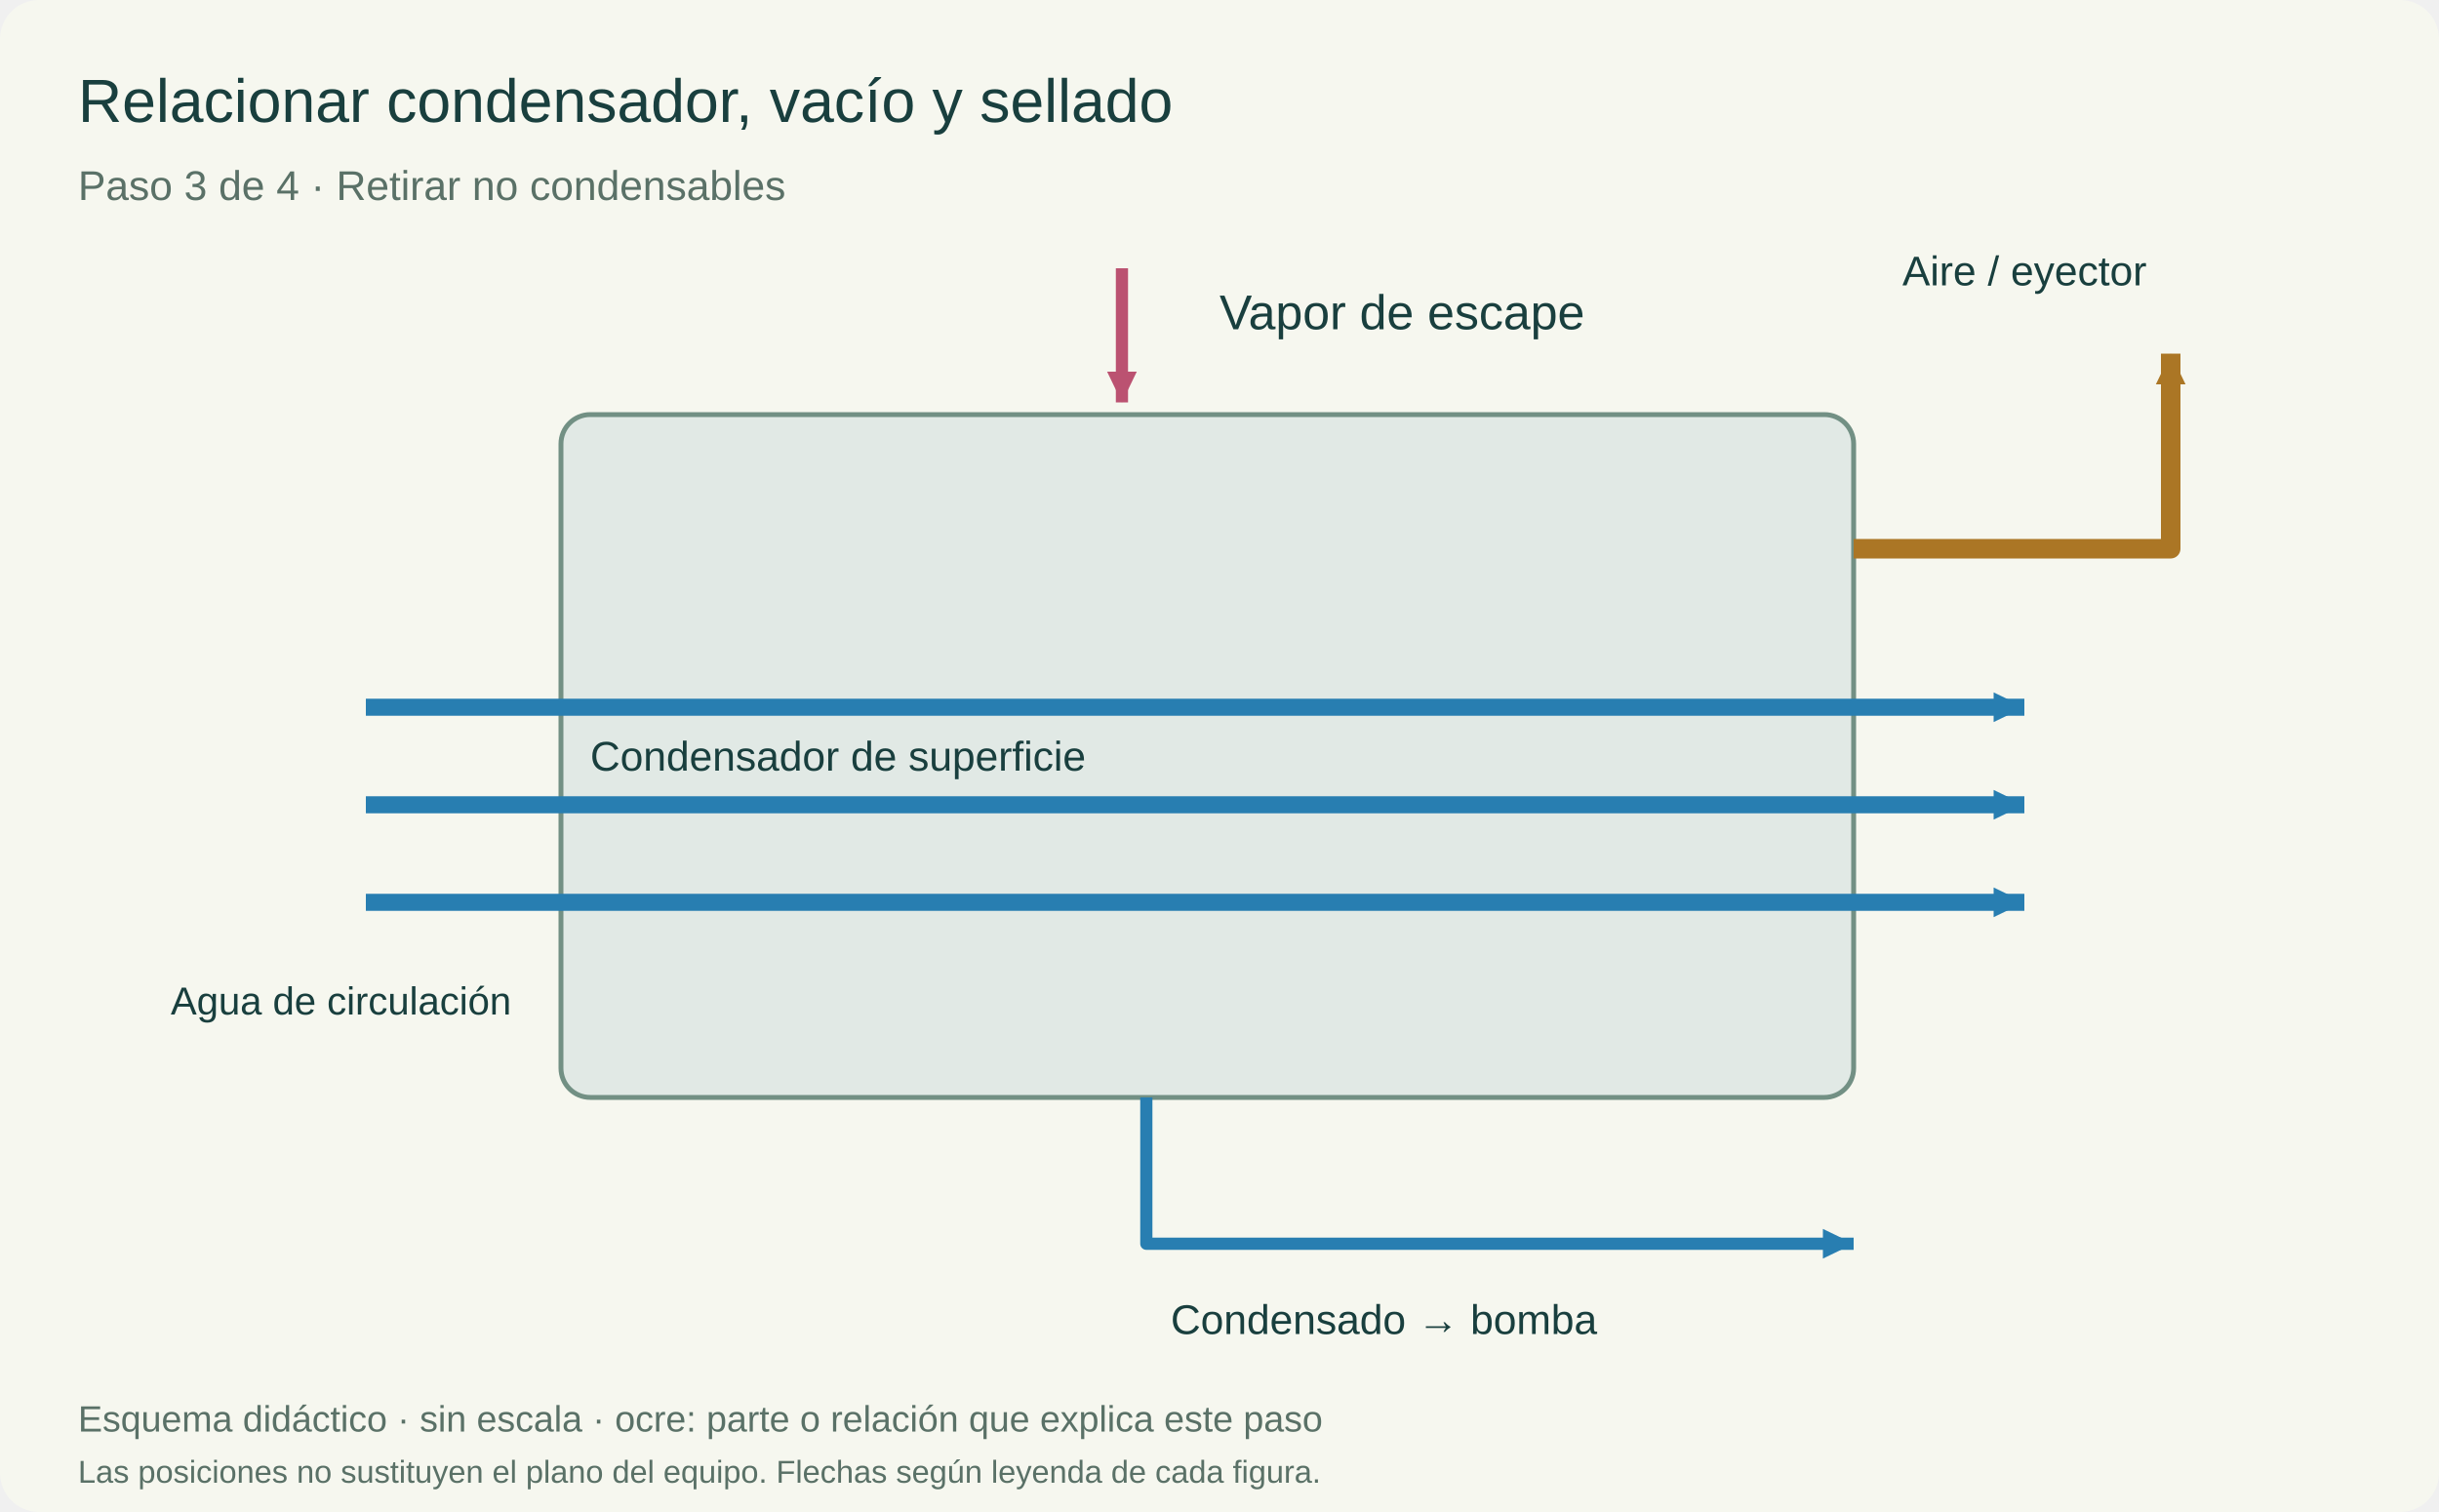
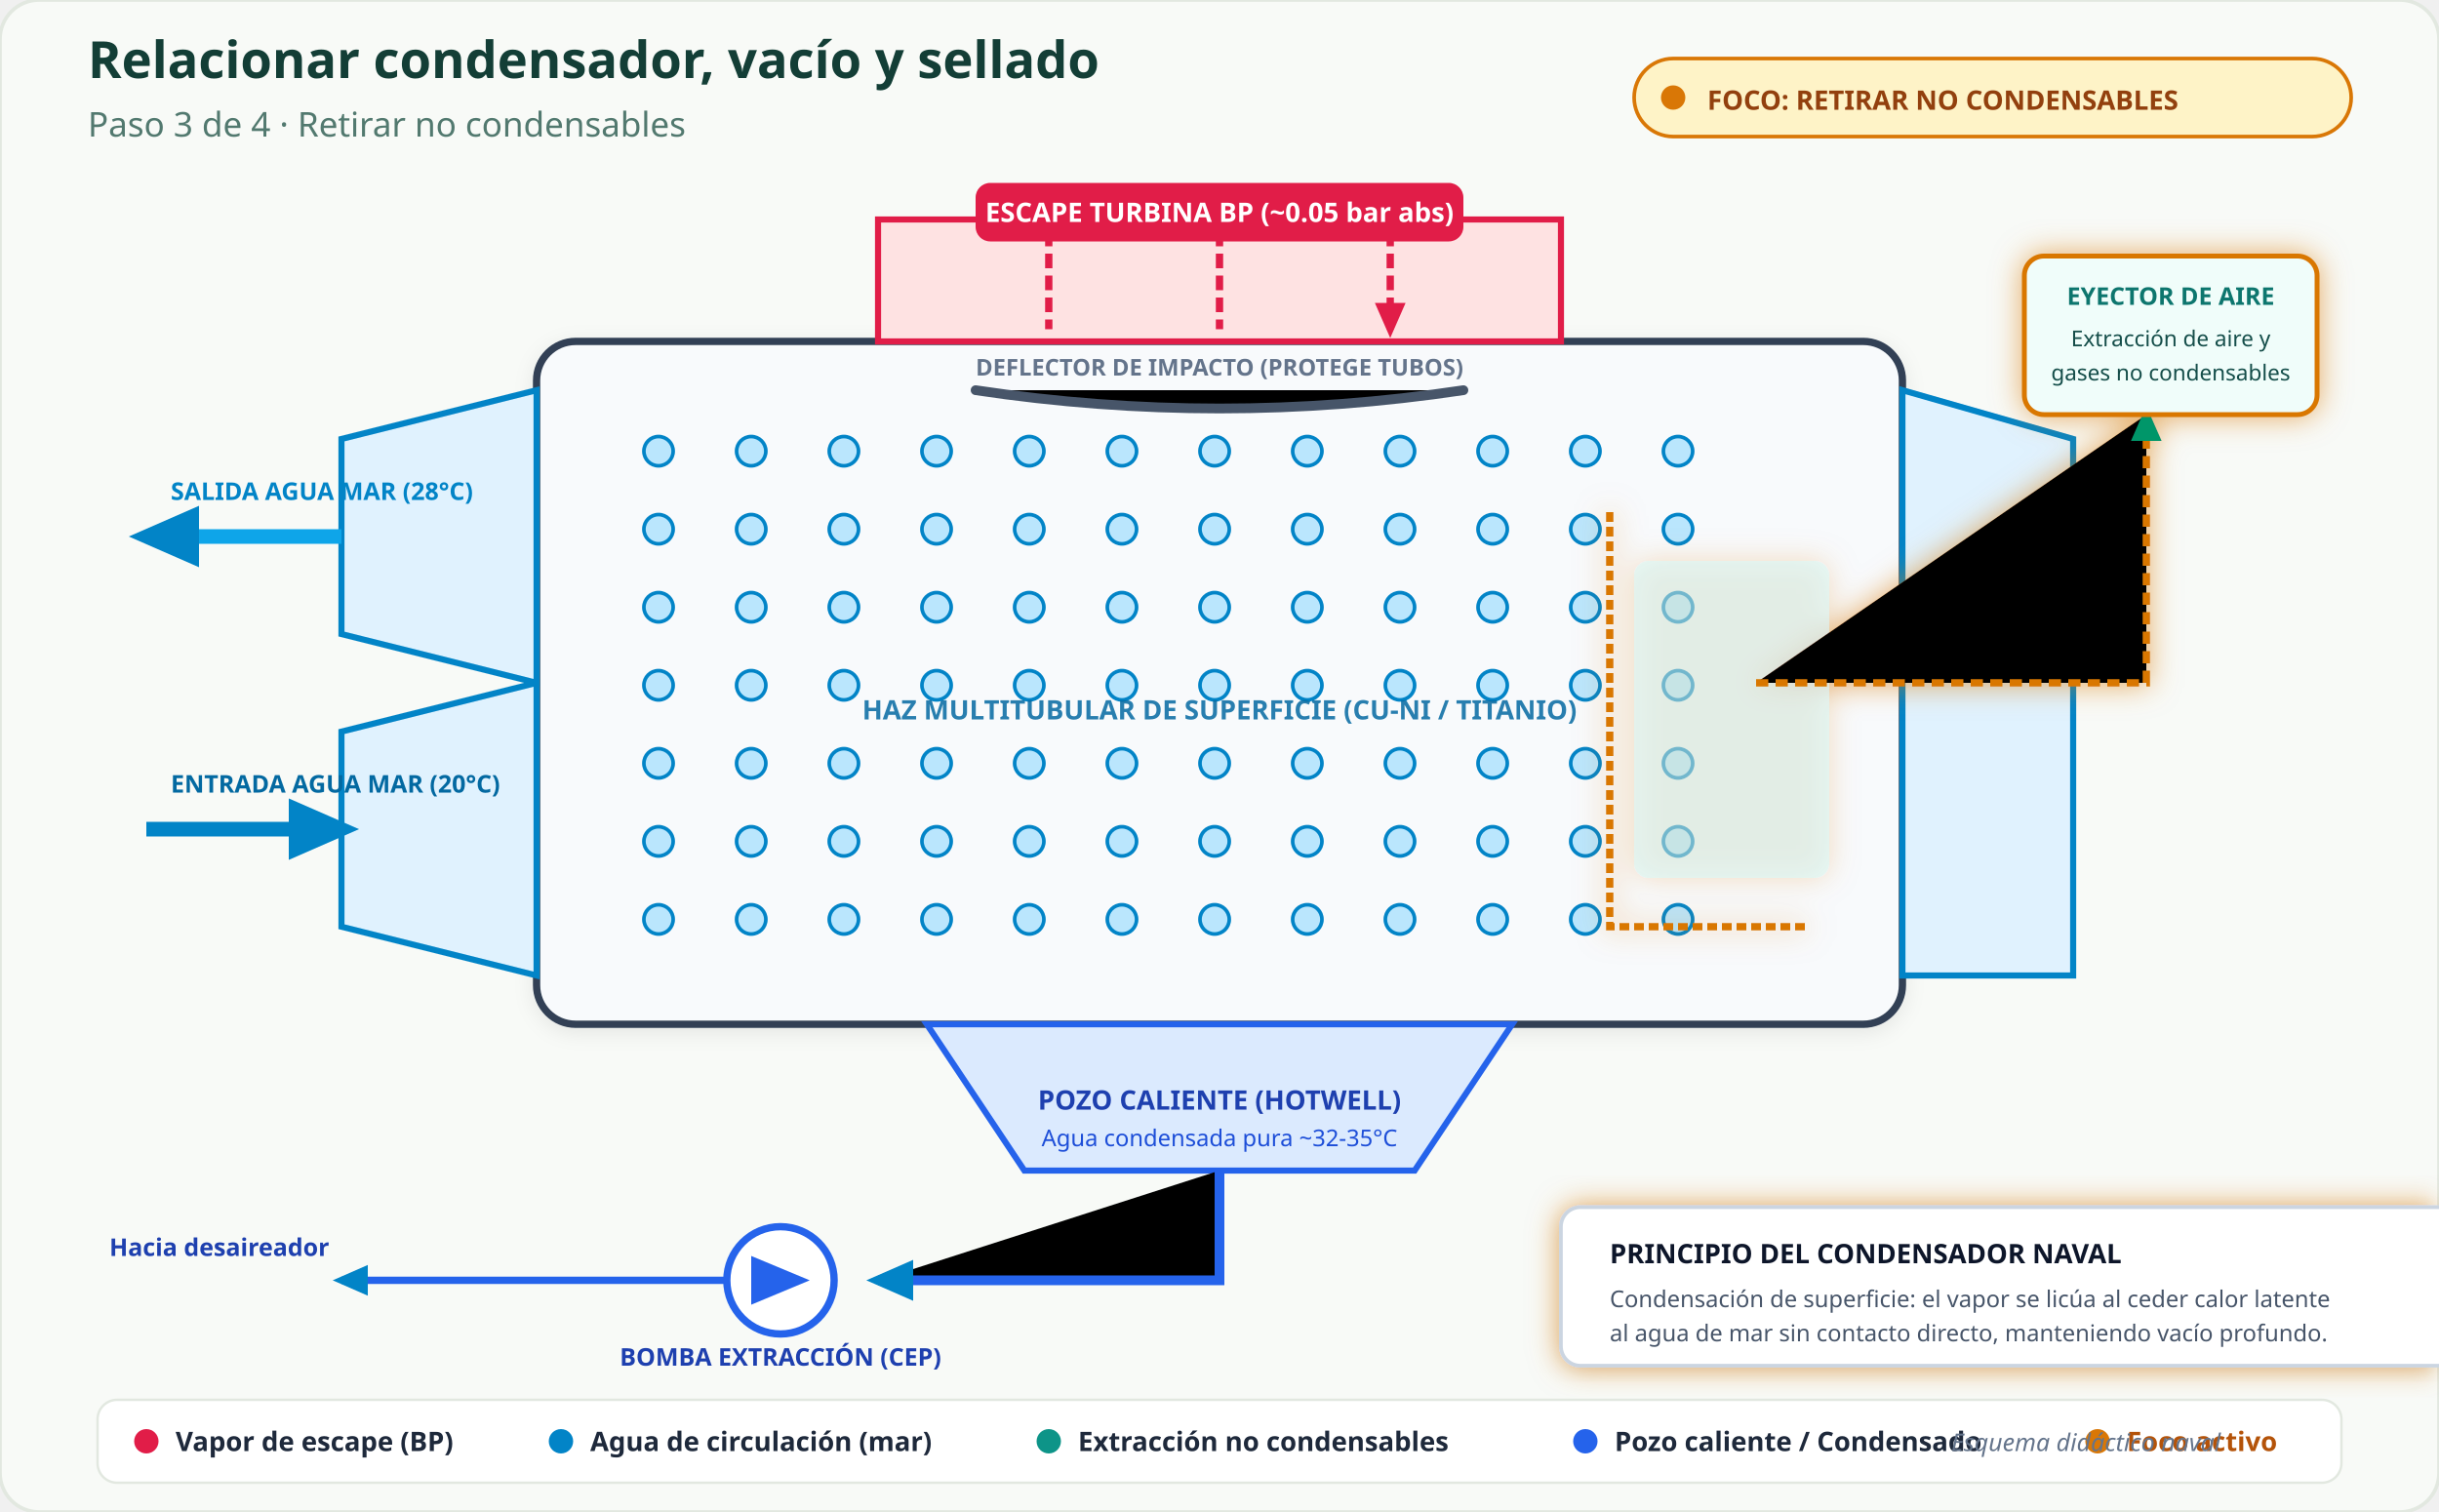
- <svg xmlns="http://www.w3.org/2000/svg" viewBox="0 0 1000 620" role="img">
-   <rect width="1000" height="620" rx="16" fill="#f6f7ef" />
-   <text x="32" y="50" font-family="Arial,sans-serif" font-size="25" fill="#193f3e">Relacionar condensador, vacío y sellado</text>
-   <text x="32" y="82" font-family="Arial,sans-serif" font-size="17" fill="#5a7167">Paso 3 de 4 · Retirar no condensables</text>
-   <text x="32" y="587" font-family="Arial,sans-serif" font-size="15" fill="#5a7167">Esquema didáctico · sin escala · ocre: parte o relación que explica este paso</text>
-   <text x="32" y="608" font-family="Arial,sans-serif" font-size="13" fill="#5a7167">Las posiciones no sustituyen el plano del equipo. Flechas según leyenda de cada figura.</text>
-   <rect x="230" y="170" width="530" height="280" rx="12" fill="#e1e9e5" stroke="#729084" stroke-width="2" />
-   <text x="242" y="316.0" font-family="Arial,sans-serif" font-size="17" fill="#193f3e">Condensador de superficie</text>
-   <polyline points="150,290 830,290" fill="none" stroke="#287eb1" stroke-width="7" stroke-linejoin="round" />
-   <polygon points="830,290 817.394,296.09 817.394,283.91" fill="#287eb1" />
-   <polyline points="150,330 830,330" fill="none" stroke="#287eb1" stroke-width="7" stroke-linejoin="round" />
-   <polygon points="830,330 817.394,336.09 817.394,323.91" fill="#287eb1" />
-   <polyline points="150,370 830,370" fill="none" stroke="#287eb1" stroke-width="7" stroke-linejoin="round" />
-   <polygon points="830,370 817.394,376.09 817.394,363.91" fill="#287eb1" />
-   <polyline points="460,110 460,165" fill="none" stroke="#bb5271" stroke-width="5" stroke-linejoin="round" />
-   <polygon points="460,165 453.91,152.394 466.09,152.394" fill="#bb5271" />
-   <text x="500" y="135" font-family="Arial,sans-serif" font-size="20" fill="#193f3e">Vapor de escape</text>
-   <polyline points="760,225 890,225 890,145" fill="none" stroke="#ab7625" stroke-width="8" stroke-linejoin="round" />
-   <polygon points="890,145 896.09,157.606 883.91,157.606" fill="#ab7625" />
-   <text x="780" y="117" font-family="Arial,sans-serif" font-size="17" fill="#193f3e">Aire / eyector</text>
-   <polyline points="470,450 470,510 760,510" fill="none" stroke="#287eb1" stroke-width="5" stroke-linejoin="round" />
-   <polygon points="760,510 747.394,516.09 747.394,503.91" fill="#287eb1" />
-   <text x="480" y="547" font-family="Arial,sans-serif" font-size="17" fill="#193f3e">Condensado → bomba</text>
-   <text x="70" y="416" font-family="Arial,sans-serif" font-size="16" fill="#193f3e">Agua de circulación</text>
+ <svg xmlns="http://www.w3.org/2000/svg" viewBox="0 0 1000 620" width="1000" height="620">
+   <defs>
+     <filter id="activeGlow" x="-20%" y="-20%" width="140%" height="140%">
+       <feDropShadow dx="0" dy="0" stdDeviation="6" flood-color="#d97706" flood-opacity="0.6" />
+     </filter>
+     <filter id="cardShadow" x="-10%" y="-10%" width="120%" height="120%">
+       <feDropShadow dx="0" dy="2" stdDeviation="4" flood-color="#0f2922" flood-opacity="0.08" />
+     </filter>
+     <linearGradient id="drumGrad" x1="0%" y1="0%" x2="0%" y2="100%">
+       <stop offset="0%" stop-color="#f0f9ff" />
+       <stop offset="48%" stop-color="#e0f2fe" />
+       <stop offset="52%" stop-color="#bae6fd" />
+       <stop offset="100%" stop-color="#7dd3fc" />
+     </linearGradient>
+     <linearGradient id="mudGrad" x1="0%" y1="0%" x2="0%" y2="100%">
+       <stop offset="0%" stop-color="#e0f2fe" />
+       <stop offset="100%" stop-color="#7dd3fc" />
+     </linearGradient>
+     <linearGradient id="furnaceGrad" x1="0%" y1="0%" x2="100%" y2="100%">
+       <stop offset="0%" stop-color="#fff7ed" />
+       <stop offset="100%" stop-color="#ffedd5" />
+     </linearGradient>
+     <linearGradient id="steelGrad" x1="0%" y1="0%" x2="0%" y2="100%">
+       <stop offset="0%" stop-color="#f8fafc" />
+       <stop offset="100%" stop-color="#e2e8f0" />
+     </linearGradient>
+     <linearGradient id="activeGrad" x1="0%" y1="0%" x2="0%" y2="100%">
+       <stop offset="0%" stop-color="#fffbeb" />
+       <stop offset="100%" stop-color="#fef3c7" />
+     </linearGradient>
+     <marker id="arrowBlue" viewBox="0 0 10 10" refX="6" refY="5" markerWidth="6" markerHeight="6" orient="auto-start-reverse">
+       <path d="M 0 1.5 L 8 5 L 0 8.5 z" fill="#0284c7" />
+     </marker>
+     <marker id="arrowOrange" viewBox="0 0 10 10" refX="6" refY="5" markerWidth="6" markerHeight="6" orient="auto-start-reverse">
+       <path d="M 0 1.5 L 8 5 L 0 8.5 z" fill="#ea580c" />
+     </marker>
+     <marker id="arrowRed" viewBox="0 0 10 10" refX="6" refY="5" markerWidth="6" markerHeight="6" orient="auto-start-reverse">
+       <path d="M 0 1.5 L 8 5 L 0 8.5 z" fill="#e11d48" />
+     </marker>
+     <marker id="arrowGreen" viewBox="0 0 10 10" refX="6" refY="5" markerWidth="6" markerHeight="6" orient="auto-start-reverse">
+       <path d="M 0 1.5 L 8 5 L 0 8.5 z" fill="#059669" />
+     </marker>
+     <marker id="arrowGray" viewBox="0 0 10 10" refX="6" refY="5" markerWidth="6" markerHeight="6" orient="auto-start-reverse">
+       <path d="M 0 1.5 L 8 5 L 0 8.5 z" fill="#475569" />
+     </marker>
+     <marker id="arrowActive" viewBox="0 0 10 10" refX="6" refY="5" markerWidth="7" markerHeight="7" orient="auto-start-reverse">
+       <path d="M 0 1.5 L 8 5 L 0 8.5 z" fill="#d97706" />
+     </marker>
+   </defs>
+   <rect width="1000" height="620" rx="16" fill="#f8faf7" stroke="#e2e8e0" stroke-width="1.5" />
+   <g transform="translate(36, 32)">
+     <text font-family="'DM Sans', system-ui, sans-serif" font-size="21" font-weight="700" fill="#133e36">Relacionar condensador, vacío y sellado</text>
+     <text y="24" font-family="'DM Sans', system-ui, sans-serif" font-size="14" font-weight="500" fill="#52796f">Paso 3 de 4 · Retirar no condensables</text>
+   </g>
+   <g transform="translate(670, 24)">
+     <rect width="294" height="32" rx="16" fill="#fef3c7" stroke="#d97706" stroke-width="1.5" />
+     <circle cx="16" cy="16" r="5" fill="#d97706" />
+     <text x="30" y="21" font-family="'DM Sans', system-ui, sans-serif" font-size="11" font-weight="700" fill="#92400e">FOCO: RETIRAR NO CONDENSABLES</text>
+   </g>
+   <rect x="220" y="140" width="560" height="280" rx="16" fill="#f8fafc" stroke="#334155" stroke-width="3" filter="url(#cardShadow)" />
+   <g id="cond-steam">
+     <path d="M 360 90 L 360 140 L 640 140 L 640 90 Z" fill="#fee2e2" stroke="#e11d48" stroke-width="2.5" />
+     <path d="M 430 95 L 430 135 M 500 95 L 500 135 M 570 95 L 570 135" stroke="#e11d48" stroke-width="3" stroke-dasharray="6 3" marker-end="url(#arrowRed)" />
+     <rect x="400" y="75" width="200" height="24" rx="6" fill="#e11d48" />
+     <text x="500" y="91" text-anchor="middle" font-family="'DM Sans', system-ui, sans-serif" font-size="11" font-weight="700" fill="#ffffff">ESCAPE TURBINA BP (~0.05 bar abs)</text>
+     <path d="M 400 160 Q 500 175 600 160" stroke="#475569" stroke-width="4" stroke-linecap="round" />
+     <text x="500" y="154" text-anchor="middle" font-family="'DM Sans', system-ui, sans-serif" font-size="9.5" font-weight="700" fill="#64748b">DEFLECTOR DE IMPACTO (PROTEGE TUBOS)</text>
+   </g>
+   <g id="cond-cooling">
+     <path d="M 220 160 L 140 180 L 140 260 L 220 280 Z" fill="#e0f2fe" stroke="#0284c7" stroke-width="2.5" />
+     <path d="M 220 280 L 140 300 L 140 380 L 220 400 Z" fill="#e0f2fe" stroke="#0284c7" stroke-width="2.5" />
+     <path d="M 780 160 L 850 180 L 850 400 L 780 400 Z" fill="#e0f2fe" stroke="#0284c7" stroke-width="2.5" />
+     <path d="M 60 340 L 140 340" stroke="#0284c7" stroke-width="6" marker-end="url(#arrowBlue)" />
+     <text x="70" y="325" font-family="'DM Sans', system-ui, sans-serif" font-size="10" font-weight="700" fill="#0369a1">ENTRADA AGUA MAR (20°C)</text>
+     <path d="M 140 220 L 60 220" stroke="#0ea5e9" stroke-width="6" marker-end="url(#arrowBlue)" />
+     <text x="70" y="205" font-family="'DM Sans', system-ui, sans-serif" font-size="10" font-weight="700" fill="#0284c7">SALIDA AGUA MAR (28°C)</text>
+     <circle cx="270" cy="185" r="6" fill="#bae6fd" stroke="#0284c7" stroke-width="1.5" />
+     <circle cx="308" cy="185" r="6" fill="#bae6fd" stroke="#0284c7" stroke-width="1.5" />
+     <circle cx="346" cy="185" r="6" fill="#bae6fd" stroke="#0284c7" stroke-width="1.5" />
+     <circle cx="384" cy="185" r="6" fill="#bae6fd" stroke="#0284c7" stroke-width="1.5" />
+     <circle cx="422" cy="185" r="6" fill="#bae6fd" stroke="#0284c7" stroke-width="1.5" />
+     <circle cx="460" cy="185" r="6" fill="#bae6fd" stroke="#0284c7" stroke-width="1.5" />
+     <circle cx="498" cy="185" r="6" fill="#bae6fd" stroke="#0284c7" stroke-width="1.5" />
+     <circle cx="536" cy="185" r="6" fill="#bae6fd" stroke="#0284c7" stroke-width="1.5" />
+     <circle cx="574" cy="185" r="6" fill="#bae6fd" stroke="#0284c7" stroke-width="1.5" />
+     <circle cx="612" cy="185" r="6" fill="#bae6fd" stroke="#0284c7" stroke-width="1.5" />
+     <circle cx="650" cy="185" r="6" fill="#bae6fd" stroke="#0284c7" stroke-width="1.5" />
+     <circle cx="688" cy="185" r="6" fill="#bae6fd" stroke="#0284c7" stroke-width="1.5" />
+     <circle cx="270" cy="217" r="6" fill="#bae6fd" stroke="#0284c7" stroke-width="1.5" />
+     <circle cx="308" cy="217" r="6" fill="#bae6fd" stroke="#0284c7" stroke-width="1.5" />
+     <circle cx="346" cy="217" r="6" fill="#bae6fd" stroke="#0284c7" stroke-width="1.5" />
+     <circle cx="384" cy="217" r="6" fill="#bae6fd" stroke="#0284c7" stroke-width="1.5" />
+     <circle cx="422" cy="217" r="6" fill="#bae6fd" stroke="#0284c7" stroke-width="1.5" />
+     <circle cx="460" cy="217" r="6" fill="#bae6fd" stroke="#0284c7" stroke-width="1.5" />
+     <circle cx="498" cy="217" r="6" fill="#bae6fd" stroke="#0284c7" stroke-width="1.5" />
+     <circle cx="536" cy="217" r="6" fill="#bae6fd" stroke="#0284c7" stroke-width="1.5" />
+     <circle cx="574" cy="217" r="6" fill="#bae6fd" stroke="#0284c7" stroke-width="1.5" />
+     <circle cx="612" cy="217" r="6" fill="#bae6fd" stroke="#0284c7" stroke-width="1.5" />
+     <circle cx="650" cy="217" r="6" fill="#bae6fd" stroke="#0284c7" stroke-width="1.5" />
+     <circle cx="688" cy="217" r="6" fill="#bae6fd" stroke="#0284c7" stroke-width="1.5" />
+     <circle cx="270" cy="249" r="6" fill="#bae6fd" stroke="#0284c7" stroke-width="1.5" />
+     <circle cx="308" cy="249" r="6" fill="#bae6fd" stroke="#0284c7" stroke-width="1.5" />
+     <circle cx="346" cy="249" r="6" fill="#bae6fd" stroke="#0284c7" stroke-width="1.5" />
+     <circle cx="384" cy="249" r="6" fill="#bae6fd" stroke="#0284c7" stroke-width="1.5" />
+     <circle cx="422" cy="249" r="6" fill="#bae6fd" stroke="#0284c7" stroke-width="1.5" />
+     <circle cx="460" cy="249" r="6" fill="#bae6fd" stroke="#0284c7" stroke-width="1.5" />
+     <circle cx="498" cy="249" r="6" fill="#bae6fd" stroke="#0284c7" stroke-width="1.5" />
+     <circle cx="536" cy="249" r="6" fill="#bae6fd" stroke="#0284c7" stroke-width="1.5" />
+     <circle cx="574" cy="249" r="6" fill="#bae6fd" stroke="#0284c7" stroke-width="1.5" />
+     <circle cx="612" cy="249" r="6" fill="#bae6fd" stroke="#0284c7" stroke-width="1.5" />
+     <circle cx="650" cy="249" r="6" fill="#bae6fd" stroke="#0284c7" stroke-width="1.5" />
+     <circle cx="688" cy="249" r="6" fill="#bae6fd" stroke="#0284c7" stroke-width="1.5" />
+     <circle cx="270" cy="281" r="6" fill="#bae6fd" stroke="#0284c7" stroke-width="1.5" />
+     <circle cx="308" cy="281" r="6" fill="#bae6fd" stroke="#0284c7" stroke-width="1.5" />
+     <circle cx="346" cy="281" r="6" fill="#bae6fd" stroke="#0284c7" stroke-width="1.5" />
+     <circle cx="384" cy="281" r="6" fill="#bae6fd" stroke="#0284c7" stroke-width="1.5" />
+     <circle cx="422" cy="281" r="6" fill="#bae6fd" stroke="#0284c7" stroke-width="1.5" />
+     <circle cx="460" cy="281" r="6" fill="#bae6fd" stroke="#0284c7" stroke-width="1.5" />
+     <circle cx="498" cy="281" r="6" fill="#bae6fd" stroke="#0284c7" stroke-width="1.5" />
+     <circle cx="536" cy="281" r="6" fill="#bae6fd" stroke="#0284c7" stroke-width="1.5" />
+     <circle cx="574" cy="281" r="6" fill="#bae6fd" stroke="#0284c7" stroke-width="1.5" />
+     <circle cx="612" cy="281" r="6" fill="#bae6fd" stroke="#0284c7" stroke-width="1.5" />
+     <circle cx="650" cy="281" r="6" fill="#bae6fd" stroke="#0284c7" stroke-width="1.5" />
+     <circle cx="688" cy="281" r="6" fill="#bae6fd" stroke="#0284c7" stroke-width="1.5" />
+     <circle cx="270" cy="313" r="6" fill="#bae6fd" stroke="#0284c7" stroke-width="1.5" />
+     <circle cx="308" cy="313" r="6" fill="#bae6fd" stroke="#0284c7" stroke-width="1.5" />
+     <circle cx="346" cy="313" r="6" fill="#bae6fd" stroke="#0284c7" stroke-width="1.5" />
+     <circle cx="384" cy="313" r="6" fill="#bae6fd" stroke="#0284c7" stroke-width="1.5" />
+     <circle cx="422" cy="313" r="6" fill="#bae6fd" stroke="#0284c7" stroke-width="1.5" />
+     <circle cx="460" cy="313" r="6" fill="#bae6fd" stroke="#0284c7" stroke-width="1.5" />
+     <circle cx="498" cy="313" r="6" fill="#bae6fd" stroke="#0284c7" stroke-width="1.5" />
+     <circle cx="536" cy="313" r="6" fill="#bae6fd" stroke="#0284c7" stroke-width="1.5" />
+     <circle cx="574" cy="313" r="6" fill="#bae6fd" stroke="#0284c7" stroke-width="1.5" />
+     <circle cx="612" cy="313" r="6" fill="#bae6fd" stroke="#0284c7" stroke-width="1.5" />
+     <circle cx="650" cy="313" r="6" fill="#bae6fd" stroke="#0284c7" stroke-width="1.5" />
+     <circle cx="688" cy="313" r="6" fill="#bae6fd" stroke="#0284c7" stroke-width="1.5" />
+     <circle cx="270" cy="345" r="6" fill="#bae6fd" stroke="#0284c7" stroke-width="1.5" />
+     <circle cx="308" cy="345" r="6" fill="#bae6fd" stroke="#0284c7" stroke-width="1.5" />
+     <circle cx="346" cy="345" r="6" fill="#bae6fd" stroke="#0284c7" stroke-width="1.5" />
+     <circle cx="384" cy="345" r="6" fill="#bae6fd" stroke="#0284c7" stroke-width="1.5" />
+     <circle cx="422" cy="345" r="6" fill="#bae6fd" stroke="#0284c7" stroke-width="1.5" />
+     <circle cx="460" cy="345" r="6" fill="#bae6fd" stroke="#0284c7" stroke-width="1.5" />
+     <circle cx="498" cy="345" r="6" fill="#bae6fd" stroke="#0284c7" stroke-width="1.5" />
+     <circle cx="536" cy="345" r="6" fill="#bae6fd" stroke="#0284c7" stroke-width="1.5" />
+     <circle cx="574" cy="345" r="6" fill="#bae6fd" stroke="#0284c7" stroke-width="1.5" />
+     <circle cx="612" cy="345" r="6" fill="#bae6fd" stroke="#0284c7" stroke-width="1.5" />
+     <circle cx="650" cy="345" r="6" fill="#bae6fd" stroke="#0284c7" stroke-width="1.5" />
+     <circle cx="688" cy="345" r="6" fill="#bae6fd" stroke="#0284c7" stroke-width="1.5" />
+     <circle cx="270" cy="377" r="6" fill="#bae6fd" stroke="#0284c7" stroke-width="1.5" />
+     <circle cx="308" cy="377" r="6" fill="#bae6fd" stroke="#0284c7" stroke-width="1.5" />
+     <circle cx="346" cy="377" r="6" fill="#bae6fd" stroke="#0284c7" stroke-width="1.5" />
+     <circle cx="384" cy="377" r="6" fill="#bae6fd" stroke="#0284c7" stroke-width="1.5" />
+     <circle cx="422" cy="377" r="6" fill="#bae6fd" stroke="#0284c7" stroke-width="1.5" />
+     <circle cx="460" cy="377" r="6" fill="#bae6fd" stroke="#0284c7" stroke-width="1.5" />
+     <circle cx="498" cy="377" r="6" fill="#bae6fd" stroke="#0284c7" stroke-width="1.5" />
+     <circle cx="536" cy="377" r="6" fill="#bae6fd" stroke="#0284c7" stroke-width="1.5" />
+     <circle cx="574" cy="377" r="6" fill="#bae6fd" stroke="#0284c7" stroke-width="1.5" />
+     <circle cx="612" cy="377" r="6" fill="#bae6fd" stroke="#0284c7" stroke-width="1.5" />
+     <circle cx="650" cy="377" r="6" fill="#bae6fd" stroke="#0284c7" stroke-width="1.5" />
+     <circle cx="688" cy="377" r="6" fill="#bae6fd" stroke="#0284c7" stroke-width="1.5" />
+     <text x="500" y="295" text-anchor="middle" font-family="'DM Sans', system-ui, sans-serif" font-size="11" font-weight="800" fill="#0369a1" opacity="0.85">HAZ MULTITUBULAR DE SUPERFICIE (CU-NI / TITANIO)</text>
+   </g>
+   <g id="cond-air" filter="url(#activeGlow)">
+     <path d="M 660 210 L 660 380 L 740 380" fill="none" stroke="#d97706" stroke-width="3" stroke-dasharray="4 2" />
+     <rect x="670" y="230" width="80" height="130" rx="6" fill="#ccfbf1" opacity="0.4" />
+     <path d="M 720 280 L 880 280 L 880 170" stroke="#d97706" stroke-width="3" stroke-dasharray="5 3" marker-end="url(#arrowGreen)" />
+     <rect x="830" y="105" width="120" height="65" rx="8" fill="#f0fdfa" stroke="#d97706" stroke-width="2" />
+     <text x="890" y="125" text-anchor="middle" font-family="'DM Sans', system-ui, sans-serif" font-size="10" font-weight="700" fill="#0f766e">EYECTOR DE AIRE</text>
+     <text x="890" y="142" text-anchor="middle" font-family="'DM Sans', system-ui, sans-serif" font-size="9" fill="#134e4a">Extracción de aire y</text>
+     <text x="890" y="156" text-anchor="middle" font-family="'DM Sans', system-ui, sans-serif" font-size="9" fill="#134e4a">gases no condensables</text>
+   </g>
+   <g id="cond-condensate">
+     <path d="M 380 420 L 420 480 L 580 480 L 620 420 Z" fill="#dbeafe" stroke="#2563eb" stroke-width="2.5" />
+     <text x="500" y="455" text-anchor="middle" font-family="'DM Sans', system-ui, sans-serif" font-size="11" font-weight="700" fill="#1e40af">POZO CALIENTE (HOTWELL)</text>
+     <text x="500" y="470" text-anchor="middle" font-family="'DM Sans', system-ui, sans-serif" font-size="9.5" fill="#1d4ed8">Agua condensada pura ~32-35°C</text>
+     <path d="M 500 480 L 500 525 L 360 525" stroke="#2563eb" stroke-width="4" marker-end="url(#arrowBlue)" />
+     <circle cx="320" cy="525" r="22" fill="#ffffff" stroke="#2563eb" stroke-width="3" />
+     <path d="M 308 515 L 332 525 L 308 535 Z" fill="#2563eb" />
+     <text x="320" y="560" text-anchor="middle" font-family="'DM Sans', system-ui, sans-serif" font-size="10" font-weight="700" fill="#1e40af">BOMBA EXTRACCIÓN (CEP)</text>
+     <path d="M 298 525 L 140 525" stroke="#2563eb" stroke-width="3" marker-end="url(#arrowBlue)" />
+     <text x="135" y="515" text-anchor="end" font-family="'DM Sans', system-ui, sans-serif" font-size="10" font-weight="700" fill="#1e40af">Hacia desaireador</text>
+   </g>
+   <g transform="translate(60, 480)" filter="url(#activeGlow)">
+     <rect x="580" y="15" width="370" height="65" rx="8" fill="#ffffff" stroke="#cbd5e1" stroke-width="1.5" filter="url(#cardShadow)" />
+     <text x="600" y="38" font-family="'DM Sans', system-ui, sans-serif" font-size="11" font-weight="700" fill="#0f172a">PRINCIPIO DEL CONDENSADOR NAVAL</text>
+     <text x="600" y="56" font-family="'DM Sans', system-ui, sans-serif" font-size="9.5" fill="#475569">Condensación de superficie: el vapor se licúa al ceder calor latente</text>
+     <text x="600" y="70" font-family="'DM Sans', system-ui, sans-serif" font-size="9.5" fill="#475569">al agua de mar sin contacto directo, manteniendo vacío profundo.</text>
+   </g>
+   <g transform="translate(40, 574)">
+     <rect x="0" y="0" width="920" height="34" rx="8" fill="#ffffff" stroke="#e2e8e0" stroke-width="1" />
+     <circle cx="20" cy="17" r="5" fill="#e11d48" />
+     <text x="32" y="21" font-family="'DM Sans', system-ui, sans-serif" font-size="11" font-weight="600" fill="#1e293b">Vapor de escape (BP)</text>
+     <circle cx="190" cy="17" r="5" fill="#0284c7" />
+     <text x="202" y="21" font-family="'DM Sans', system-ui, sans-serif" font-size="11" font-weight="600" fill="#1e293b">Agua de circulación (mar)</text>
+     <circle cx="390" cy="17" r="5" fill="#0d9488" />
+     <text x="402" y="21" font-family="'DM Sans', system-ui, sans-serif" font-size="11" font-weight="600" fill="#1e293b">Extracción no condensables</text>
+     <circle cx="610" cy="17" r="5" fill="#2563eb" />
+     <text x="622" y="21" font-family="'DM Sans', system-ui, sans-serif" font-size="11" font-weight="600" fill="#1e293b">Pozo caliente / Condensado</text>
+     <circle cx="820" cy="17" r="5" fill="#d97706" />
+     <text x="832" y="21" font-family="'DM Sans', system-ui, sans-serif" font-size="11" font-weight="700" fill="#b45309">Foco activo</text>
+     <text x="760" y="21" font-family="'DM Sans', system-ui, sans-serif" font-size="10" font-style="italic" fill="#64748b">Esquema didáctico naval</text>
+   </g>
</svg>
